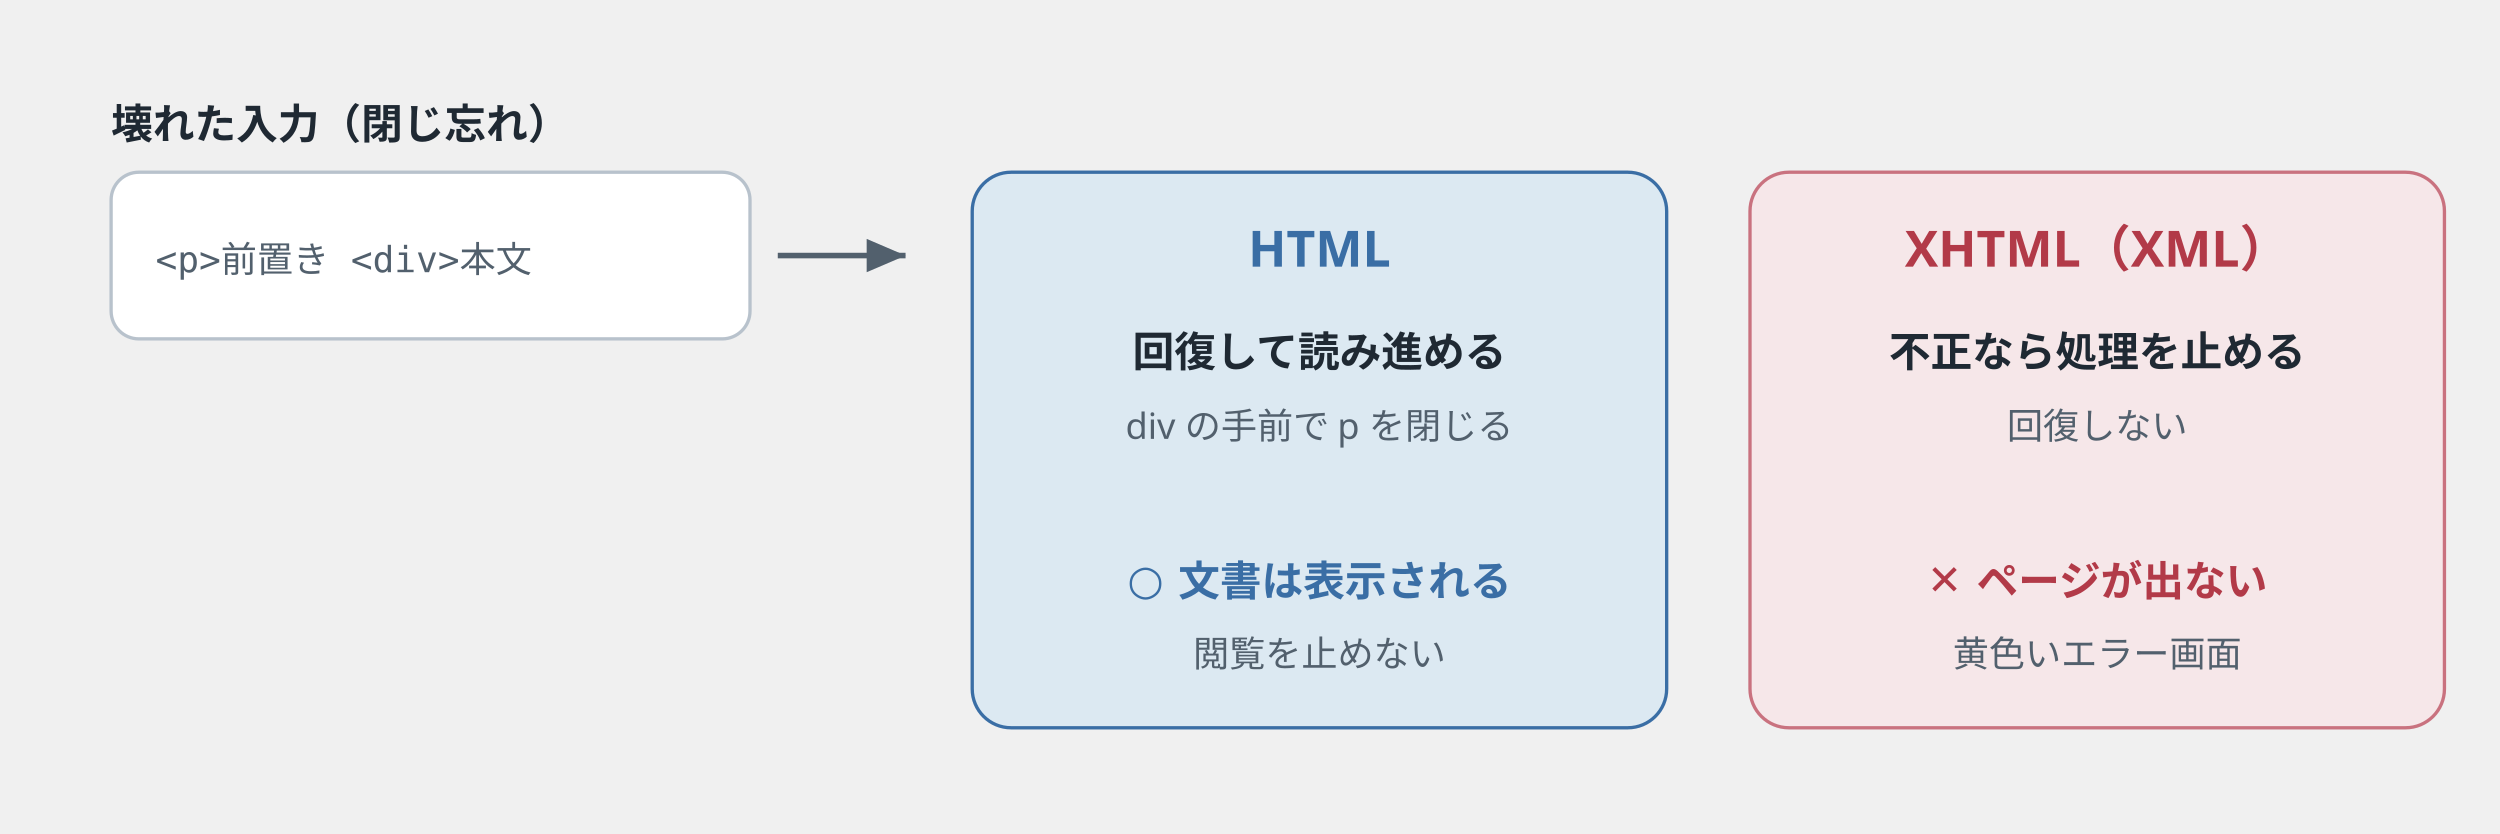
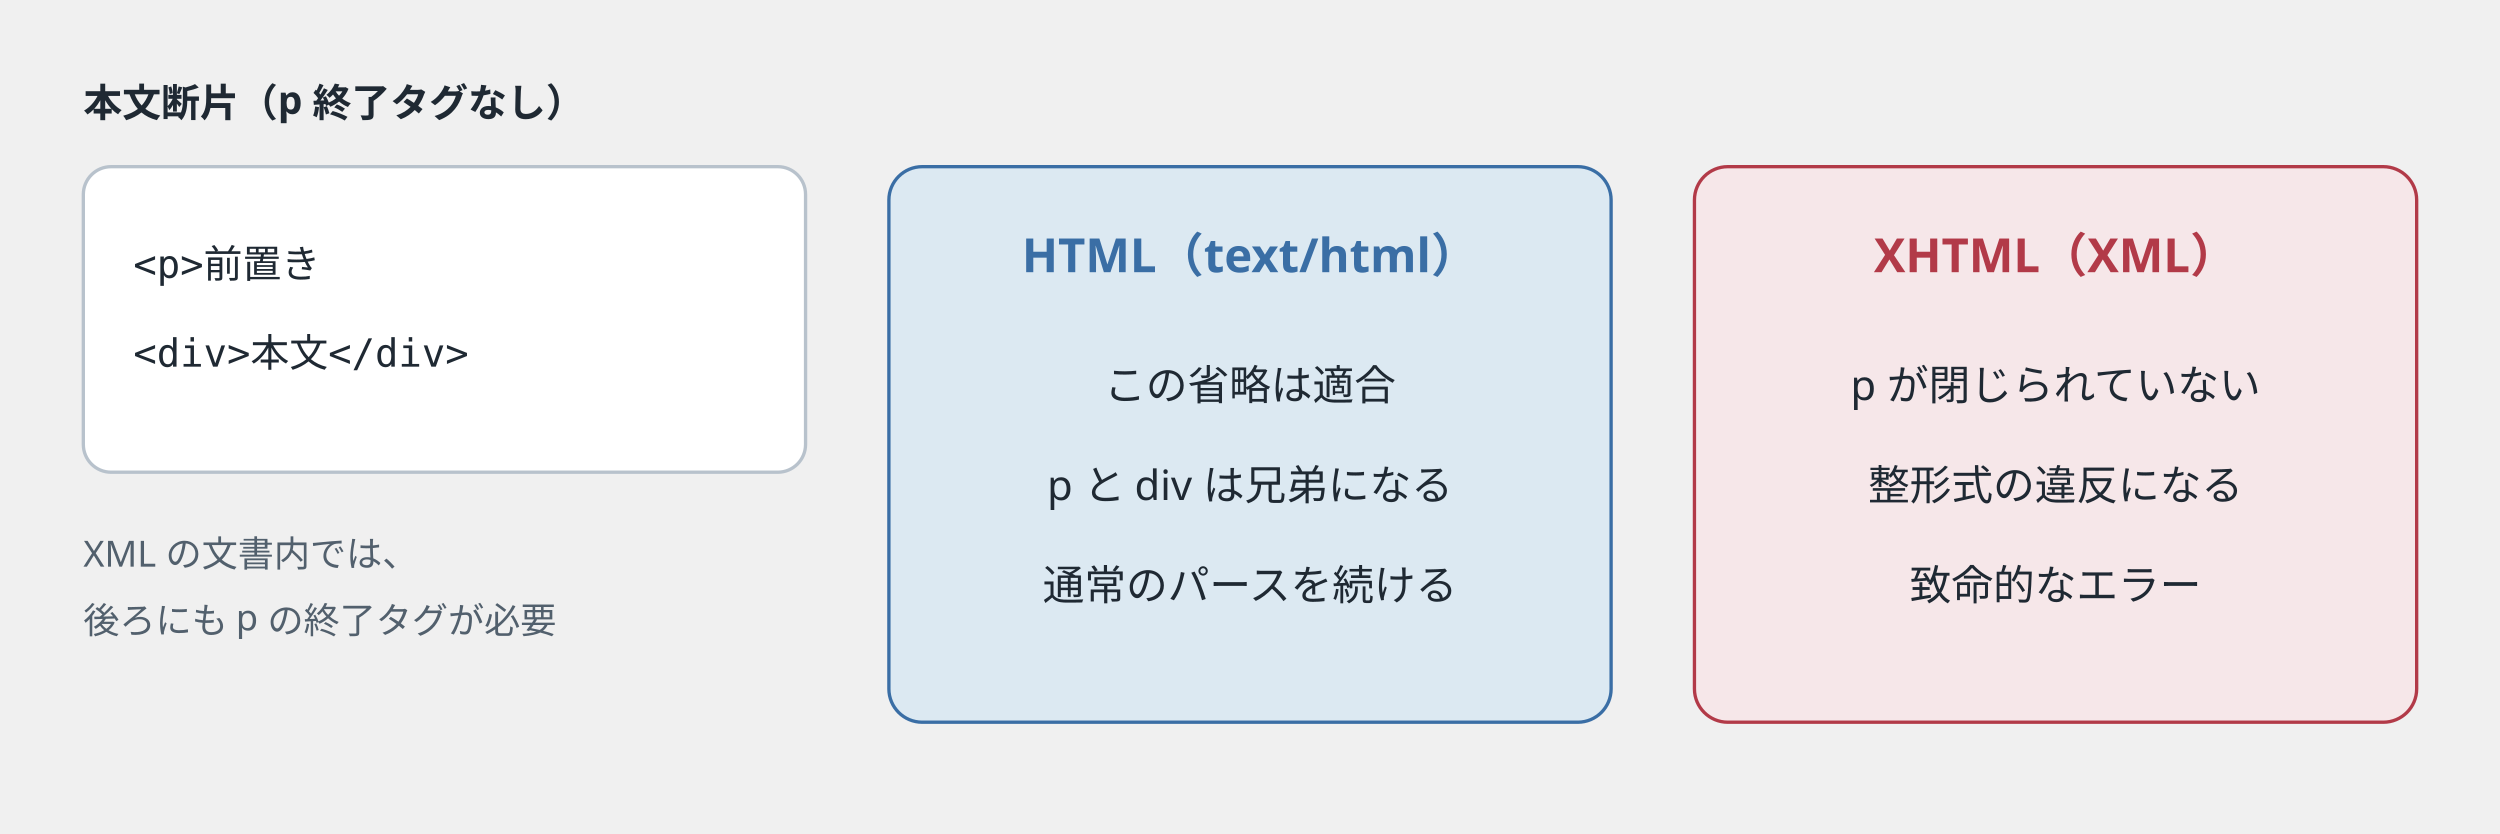
- <svg xmlns="http://www.w3.org/2000/svg" viewBox="0 0 900 300" font-family="sans-serif" role="img" aria-label="同じ閉じ忘れの入力に対し、HTML は回復して文書を表示し、XML として扱う XHTML は処理を止めてエラー画面を出す対比の図">
+ <svg xmlns="http://www.w3.org/2000/svg" viewBox="0 0 900 300" font-family="sans-serif" role="img" aria-label="HTML で適合する p の終了タグ省略が、XML では整形式の違反になる対比">
  <defs>
    <marker id="ar" markerWidth="10" markerHeight="10" refX="7" refY="3" orient="auto">
      <path d="M0,0 L7,3 L0,6 Z" fill="#3a6ea5" />
    </marker>
    <marker id="arg" markerWidth="10" markerHeight="10" refX="7" refY="3" orient="auto">
      <path d="M0,0 L7,3 L0,6 Z" fill="#52606d" />
    </marker>
  </defs>
-   <text x="40" y="50" text-anchor="start" font-size="15" font-weight="bold" fill="#1f2933">壊れた入力（閉じ忘れ）</text>
-   <rect x="40" y="62" width="230" height="60" rx="10" fill="#fff" stroke="#b8c2cc" stroke-width="1.2" />
-   <text x="56" y="98" text-anchor="start" font-size="13" font-weight="normal" fill="#52606d" font-family="ui-monospace,monospace">&lt;p&gt;前置き &lt;div&gt;本文</text>
-   <line x1="280" y1="92" x2="326" y2="92" stroke="#52606d" stroke-width="2" marker-end="url(#arg)" />
-   <rect x="350" y="62" width="250" height="200" rx="14" fill="#dce9f2" stroke="#3a6ea5" stroke-width="1.2" />
-   <text x="475" y="96" text-anchor="middle" font-size="18" font-weight="bold" fill="#3a6ea5">HTML</text>
-   <text x="475" y="132" text-anchor="middle" font-size="15" font-weight="bold" fill="#1f2933">回復して読み進める</text>
-   <text x="475" y="158" text-anchor="middle" font-size="13" font-weight="normal" fill="#52606d">div の手前で p を閉じる</text>
-   <text x="475" y="214" text-anchor="middle" font-size="15" font-weight="bold" fill="#3a6ea5">○ 文書は表示される</text>
-   <text x="475" y="240" text-anchor="middle" font-size="13" font-weight="normal" fill="#52606d">閲覧を止めない</text>
-   <rect x="630" y="62" width="250" height="200" rx="14" fill="#f6e7e9" stroke="#c9727f" stroke-width="1.2" />
-   <text x="755" y="96" text-anchor="middle" font-size="18" font-weight="bold" fill="#b23a48">XHTML（XML）</text>
-   <text x="755" y="132" text-anchor="middle" font-size="15" font-weight="bold" fill="#1f2933">不正なら処理を止める</text>
-   <text x="755" y="158" text-anchor="middle" font-size="13" font-weight="normal" fill="#52606d">回復しない</text>
-   <text x="755" y="214" text-anchor="middle" font-size="15" font-weight="bold" fill="#b23a48">✕ ページが出ない</text>
-   <text x="755" y="240" text-anchor="middle" font-size="13" font-weight="normal" fill="#52606d">黄色いエラー画面</text>
+   <text x="30" y="42" text-anchor="start" font-size="14" font-weight="bold" fill="#1f2933">本文断片（p 終了タグなし）</text>
+   <rect x="30" y="60" width="260" height="110" rx="10" fill="#fff" stroke="#b8c2cc" stroke-width="1.2" />
+   <text x="48" y="100" text-anchor="start" font-size="14" font-weight="normal" fill="#1f2933" font-family="ui-monospace,monospace">&lt;p&gt;前置き</text>
+   <text x="48" y="132" text-anchor="start" font-size="14" font-weight="normal" fill="#1f2933" font-family="ui-monospace,monospace">&lt;div&gt;本文&lt;/div&gt;</text>
+   <text x="30" y="204" text-anchor="start" font-size="13" font-weight="normal" fill="#52606d">XML の文書内では、</text>
+   <text x="30" y="228" text-anchor="start" font-size="13" font-weight="normal" fill="#52606d">後ろにも p の終了タグが必要</text>
+   <rect x="320" y="60" width="260" height="200" rx="12" fill="#dce9f2" stroke="#3a6ea5" stroke-width="1.2" />
+   <text x="450" y="98" text-anchor="middle" font-size="17" font-weight="bold" fill="#3a6ea5">HTML（text/html）</text>
+   <text x="450" y="144" text-anchor="middle" font-size="15" font-weight="normal" fill="#1f2933">この省略は適合</text>
+   <text x="450" y="180" text-anchor="middle" font-size="15" font-weight="normal" fill="#1f2933">p と div は兄弟になる</text>
+   <text x="450" y="216" text-anchor="middle" font-size="15" font-weight="normal" fill="#1f2933">通常のパースを続ける</text>
+   <rect x="610" y="60" width="260" height="200" rx="12" fill="#f6e7e9" stroke="#b23a48" stroke-width="1.2" />
+   <text x="740" y="98" text-anchor="middle" font-size="17" font-weight="bold" fill="#b23a48">XHTML（XML）</text>
+   <text x="740" y="144" text-anchor="middle" font-size="15" font-weight="normal" fill="#1f2933">p が閉じられていない</text>
+   <text x="740" y="180" text-anchor="middle" font-size="15" font-weight="normal" fill="#1f2933">整形式の違反になる</text>
+   <text x="740" y="216" text-anchor="middle" font-size="15" font-weight="normal" fill="#1f2933">致命的なエラー</text>
</svg>
